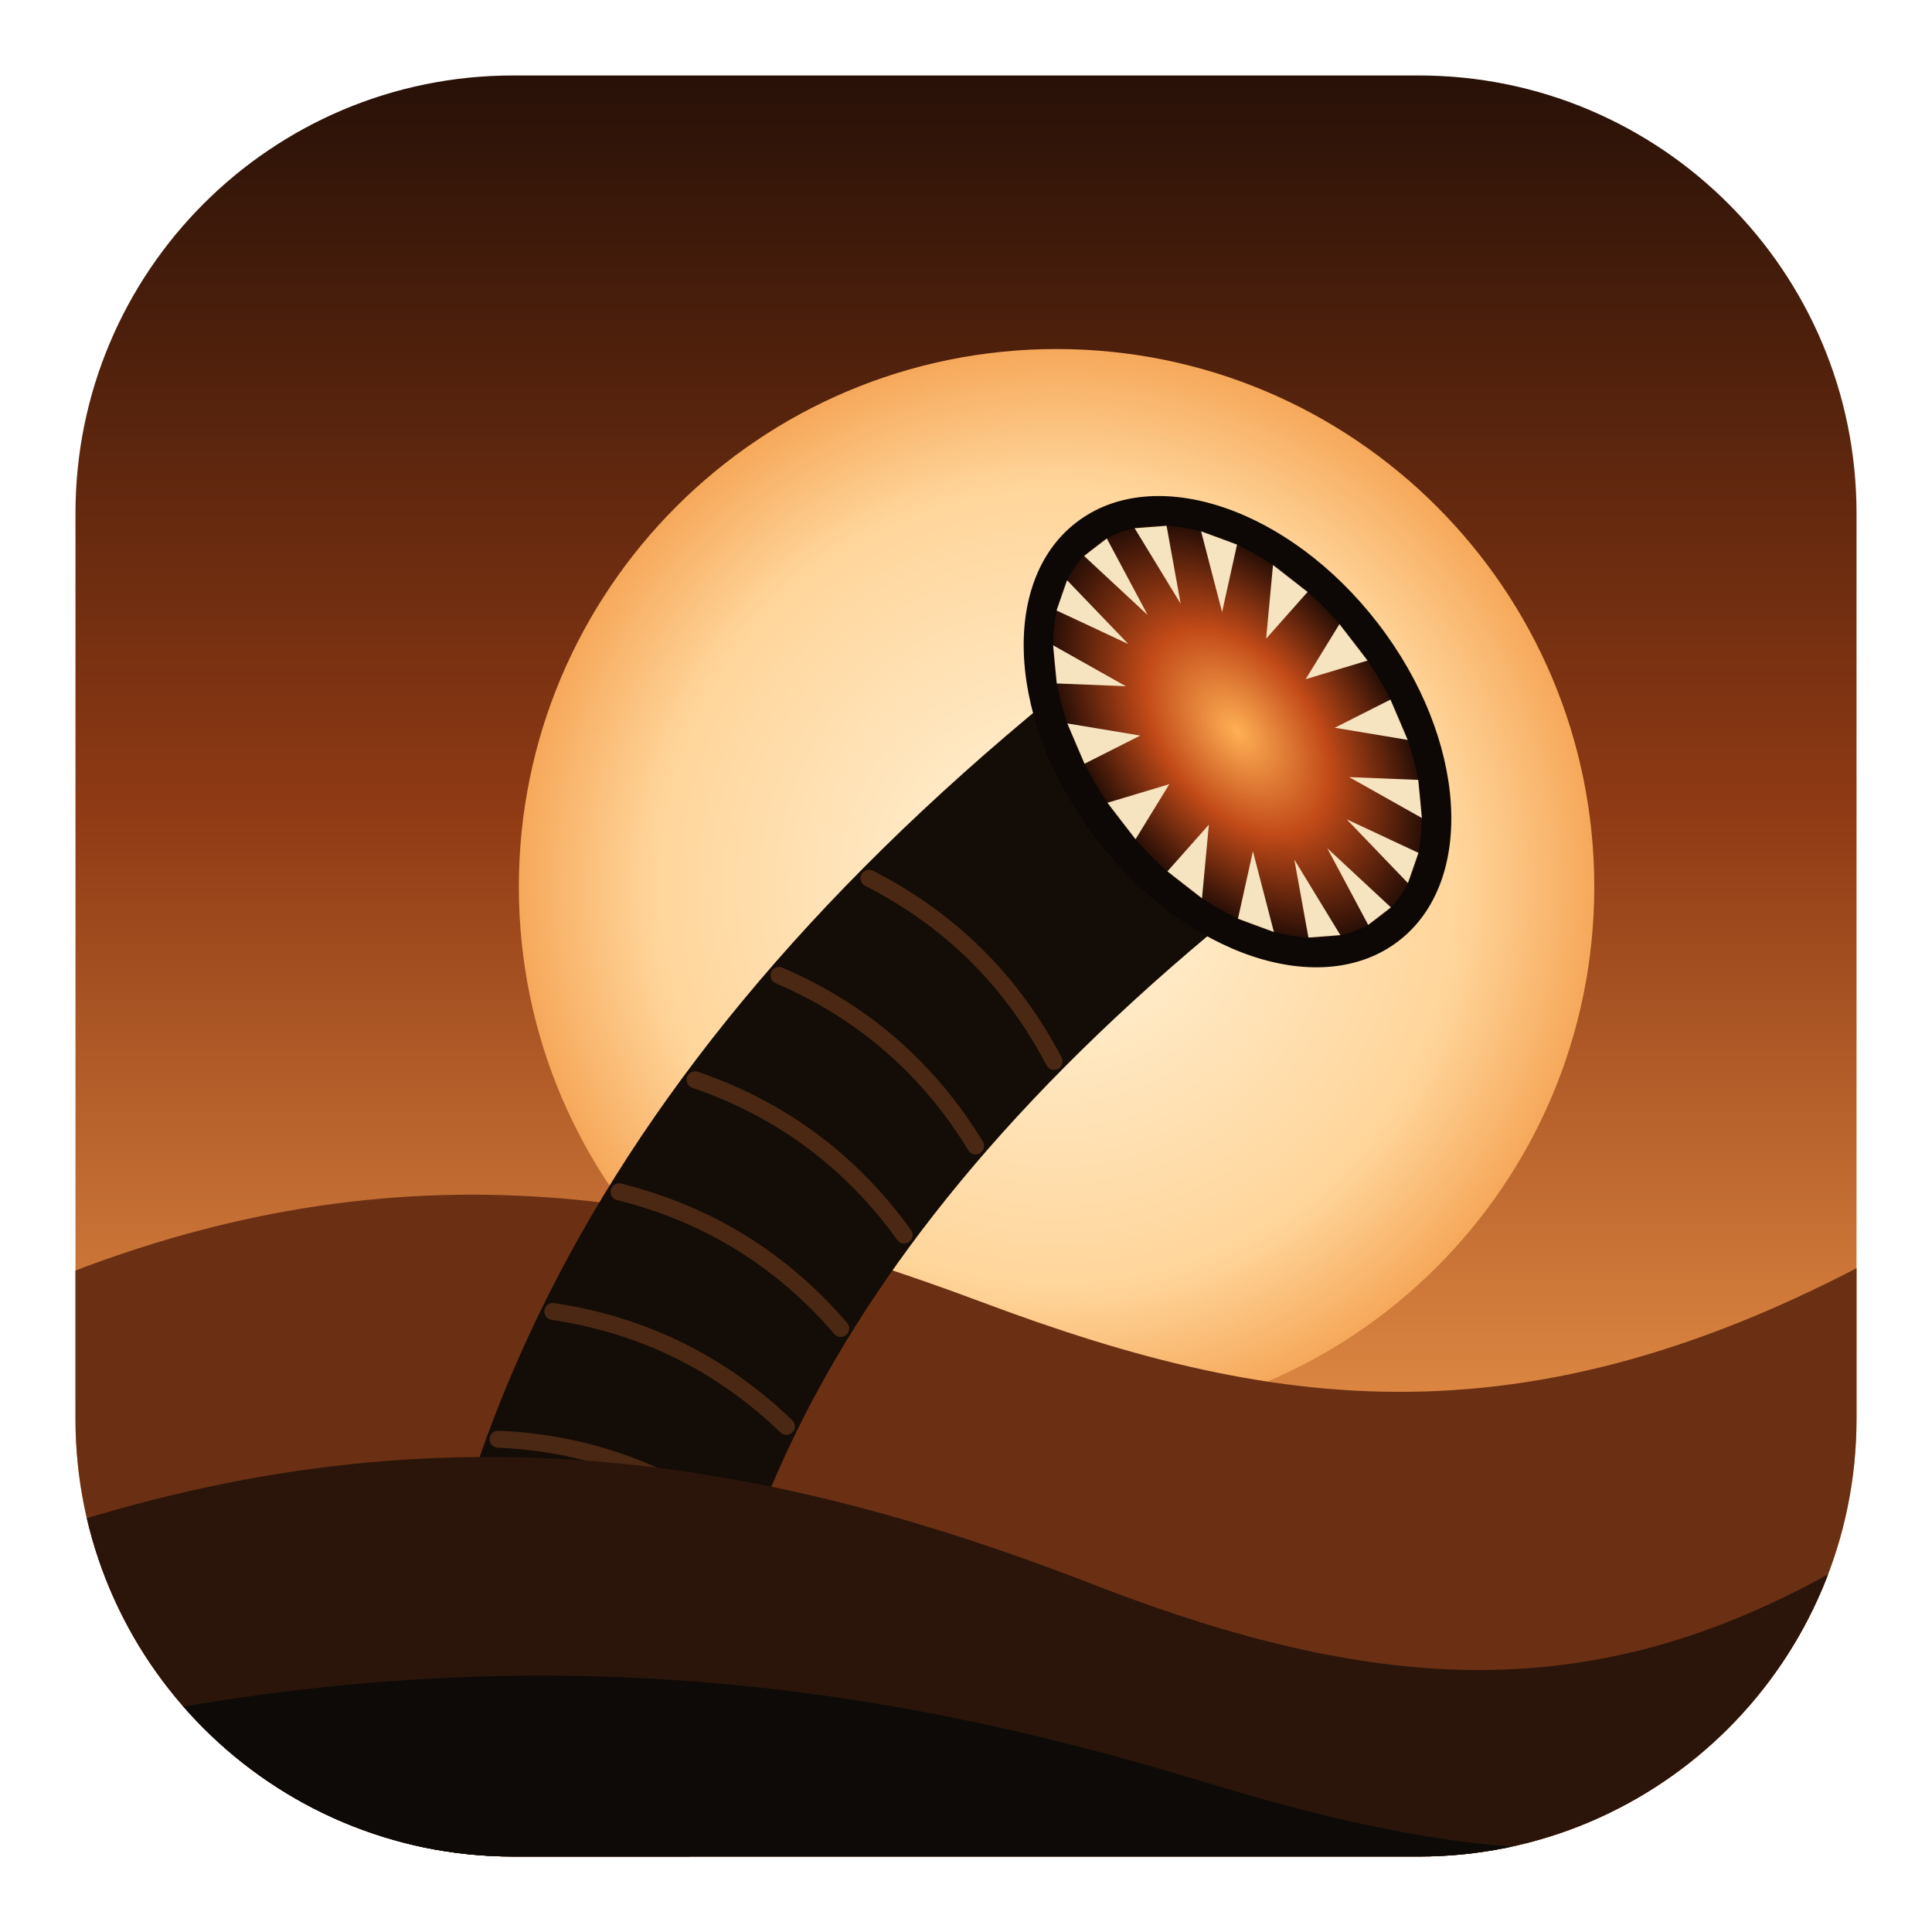
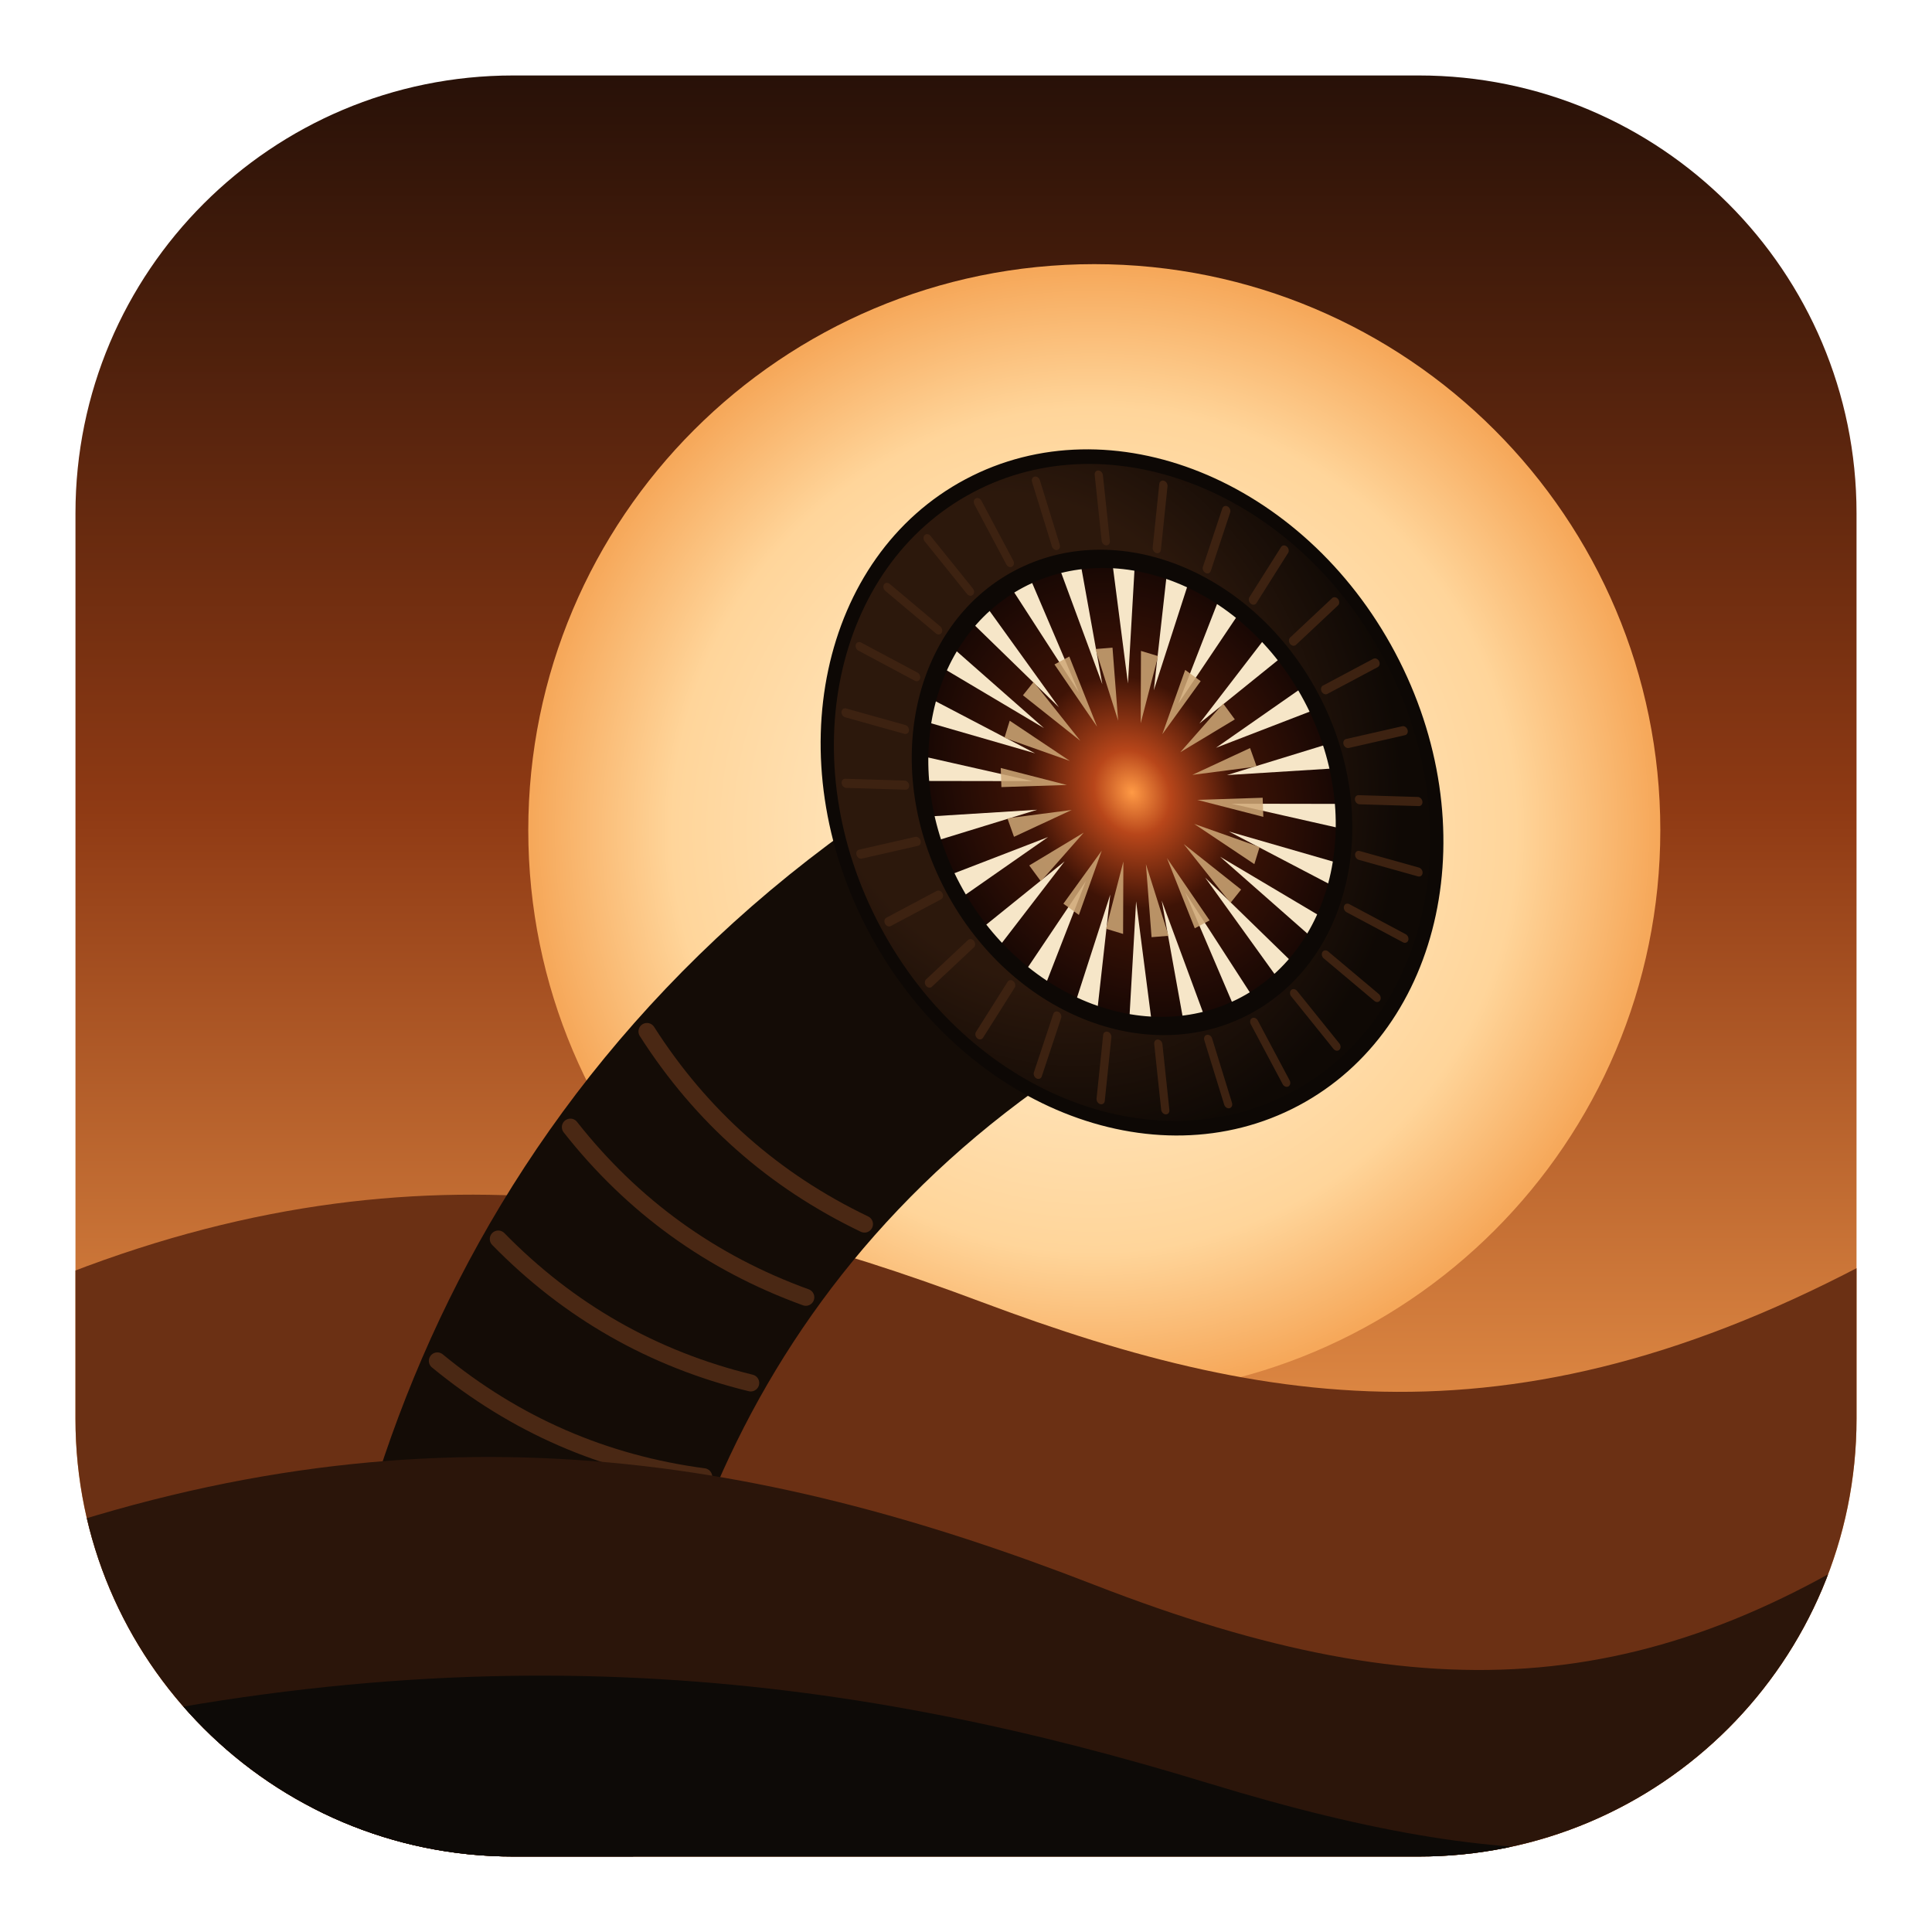
<svg xmlns="http://www.w3.org/2000/svg" width="1024" height="1024" viewBox="0 0 1024 1024">
  <defs>
    <linearGradient id="sky" x1="0" y1="0" x2="0" y2="1">
      <stop offset="0" stop-color="#1c0c06" />
      <stop offset="0.42" stop-color="#8f3a14" />
      <stop offset="0.8" stop-color="#f09a4e" />
    </linearGradient>
    <radialGradient id="sun" cx="50%" cy="50%" r="50%">
      <stop offset="0" stop-color="#fff4dc" />
      <stop offset="0.75" stop-color="#ffd59a" />
      <stop offset="1" stop-color="#f6a85a" />
    </radialGradient>
-     <radialGradient id="maw" cx="50%" cy="50%" r="50%">
-       <stop offset="0" stop-color="#ffb055" />
-       <stop offset="0.5" stop-color="#c24a18" />
-       <stop offset="1" stop-color="#2a0f06" />
+     <radialGradient id="throat" cx="600" cy="420" r="128" gradientUnits="userSpaceOnUse">
+       <stop offset="0" stop-color="#ff9a45" />
+       <stop offset="0.18" stop-color="#b8461a" />
+       <stop offset="0.5" stop-color="#3e1306" />
+       <stop offset="1" stop-color="#160704" />
+     </radialGradient>
+     <radialGradient id="lip" cx="560" cy="370" r="224" gradientUnits="userSpaceOnUse">
+       <stop offset="0.6" stop-color="#2c180c" />
+       <stop offset="1" stop-color="#0f0905" />
    </radialGradient>
    <clipPath id="c">
      <rect x="40" y="40" width="944" height="944" rx="232" />
    </clipPath>
+     <clipPath id="open">
+       <circle cx="600" cy="420" r="128" />
+     </clipPath>
  </defs>
  <g clip-path="url(#c)">
    <rect width="1024" height="1024" fill="url(#sky)" />
-     <circle cx="560" cy="470" r="285" fill="url(#sun)" />
+     <circle cx="580" cy="440" r="300" fill="url(#sun)" />
    <path d="M0 690 C200 600 360 630 520 690 S820 770 1024 650 V1024 H0Z" fill="#6b3014" />
-     <path d="M290 1010 C290 800 380 600 640 400" fill="none" stroke="#140c06" stroke-width="150" stroke-linecap="round" />
+     <path d="M250 1010 C250 820 330 600 560 470" fill="none" stroke="#140c06" stroke-width="170" />
    <g fill="none" stroke="#4a2814" stroke-width="9" stroke-linecap="round">
-       <path d="M393.5 810.5Q336.3 766.0 264.0 762.8" />
-       <path d="M416.8 756.0Q364.6 705.8 293.0 695.1" />
-       <path d="M445.6 704.1Q398.4 649.2 328.1 631.7" />
-       <path d="M479.2 654.6Q436.9 595.8 368.4 572.3" />
-       <path d="M517.1 607.4Q479.4 545.6 412.9 517.0" />
-       <path d="M558.7 562.6Q525.1 498.4 460.6 465.5" />
+       <path d="M353.9 833.8Q273.8 831.5 207.1 787.2" />
+       <path d="M373.0 782.7Q293.7 772.2 231.8 721.3" />
+       <path d="M397.9 733.0Q320.1 714.0 264.1 656.7" />
+       <path d="M427.1 687.6Q351.8 660.3 302.3 597.4" />
+       <path d="M458.2 648.8Q386.0 614.2 342.9 546.7" />
    </g>
-     <g transform="translate(655.9 387.8) rotate(-37.6)">
-       <ellipse rx="94" ry="140" fill="#0d0805" />
-       <ellipse rx="78" ry="124" fill="url(#maw)" />
-       <g fill="#f6e3c0">
-         <path d="M77.6 -12.2L77.6 12.2L45.6 0.0Z" />
-         <path d="M74.6 36.0L68.8 58.5L42.1 29.8Z" />
-         <path d="M60.3 78.7L49.5 95.9L32.2 55.2Z" />
-         <path d="M36.8 109.4L22.6 118.7L17.5 72.1Z" />
-         <path d="M7.6 123.4L-7.6 123.4L0.0 78.0Z" />
-         <path d="M-22.6 118.7L-36.8 109.4L-17.5 72.1Z" />
-         <path d="M-49.5 95.9L-60.3 78.7L-32.2 55.2Z" />
-         <path d="M-68.8 58.5L-74.6 36.0L-42.1 29.8Z" />
-         <path d="M-77.6 12.2L-77.6 -12.2L-45.6 0.0Z" />
-         <path d="M-74.6 -36.0L-68.8 -58.5L-42.1 -29.8Z" />
-         <path d="M-60.3 -78.7L-49.5 -95.9L-32.2 -55.2Z" />
-         <path d="M-36.8 -109.4L-22.6 -118.7L-17.5 -72.1Z" />
-         <path d="M-7.6 -123.4L7.6 -123.4L-0.0 -78.0Z" />
-         <path d="M22.6 -118.7L36.8 -109.4L17.5 -72.1Z" />
-         <path d="M49.5 -95.9L60.3 -78.7L32.2 -55.2Z" />
-         <path d="M68.8 -58.5L74.6 -36.0L42.1 -29.8Z" />
+     <g transform="translate(600 420) rotate(-28) scale(0.84 1) translate(-600 -420)">
+       <circle cx="600" cy="420" r="184" fill="url(#lip)" />
+       <g stroke="#3d2211" stroke-width="5" stroke-linecap="round">
+         <path d="M738.0 420.0L774.0 420.0" />
+         <path d="M734.5 450.7L769.6 458.7" />
+         <path d="M724.3 479.9L756.8 495.5" />
+         <path d="M707.9 506.0L736.0 528.5" />
+         <path d="M686.0 527.9L708.5 556.0" />
+         <path d="M659.9 544.3L675.5 576.8" />
+         <path d="M630.7 554.5L638.7 589.6" />
+         <path d="M600.0 558.0L600.0 594.0" />
+         <path d="M569.3 554.5L561.3 589.6" />
+         <path d="M540.1 544.3L524.5 576.8" />
+         <path d="M514.0 527.9L491.5 556.0" />
+         <path d="M492.1 506.0L464.0 528.5" />
+         <path d="M475.7 479.9L443.2 495.5" />
+         <path d="M465.5 450.7L430.4 458.7" />
+         <path d="M462.0 420.0L426.0 420.0" />
+         <path d="M465.5 389.3L430.4 381.3" />
+         <path d="M475.7 360.1L443.2 344.5" />
+         <path d="M492.1 334.0L464.0 311.5" />
+         <path d="M514.0 312.1L491.5 284.0" />
+         <path d="M540.1 295.7L524.5 263.2" />
+         <path d="M569.3 285.5L561.3 250.4" />
+         <path d="M600.0 282.0L600.0 246.0" />
+         <path d="M630.7 285.5L638.7 250.4" />
+         <path d="M659.9 295.7L675.5 263.2" />
+         <path d="M686.0 312.1L708.5 284.0" />
+         <path d="M707.9 334.0L736.0 311.5" />
+         <path d="M724.3 360.1L756.8 344.5" />
+         <path d="M734.5 389.3L769.6 381.3" />
      </g>
+       <circle cx="600" cy="420" r="184" fill="none" stroke="#0d0805" stroke-width="8" />
+       <circle cx="600" cy="420" r="128" fill="url(#throat)" />
+       <g clip-path="url(#open)">
+         <g fill="#f6e6c8">
+           <path d="M729.8 412.9L729.8 427.1L660.0 420.0Z" />
+           <path d="M727.2 446.7L723.5 460.5L658.0 435.5Z" />
+           <path d="M716.0 478.7L708.8 491.1L652.0 450.0Z" />
+           <path d="M696.8 506.7L686.7 516.8L642.4 462.4Z" />
+           <path d="M671.1 528.8L658.7 536.0L630.0 472.0Z" />
+           <path d="M640.5 543.5L626.7 547.2L615.5 478.0Z" />
+           <path d="M607.1 549.8L592.9 549.8L600.0 480.0Z" />
+           <path d="M573.3 547.2L559.5 543.5L584.5 478.0Z" />
+           <path d="M541.3 536.0L528.9 528.8L570.0 472.0Z" />
+           <path d="M513.3 516.8L503.2 506.7L557.6 462.4Z" />
+           <path d="M491.2 491.1L484.0 478.7L548.0 450.0Z" />
+           <path d="M476.5 460.5L472.8 446.7L542.0 435.5Z" />
+           <path d="M470.2 427.1L470.2 412.9L540.0 420.0Z" />
+           <path d="M472.8 393.3L476.5 379.5L542.0 404.5Z" />
+           <path d="M484.0 361.3L491.2 348.9L548.0 390.0Z" />
+           <path d="M503.2 333.3L513.3 323.2L557.6 377.6Z" />
+           <path d="M528.9 311.2L541.3 304.0L570.0 368.0Z" />
+           <path d="M559.5 296.5L573.3 292.8L584.5 362.0Z" />
+           <path d="M592.9 290.2L607.1 290.2L600.0 360.0Z" />
+           <path d="M626.7 292.8L640.5 296.5L615.5 362.0Z" />
+           <path d="M658.7 304.0L671.1 311.2L630.0 368.0Z" />
+           <path d="M686.7 323.2L696.8 333.3L642.4 377.6Z" />
+           <path d="M708.8 348.9L716.0 361.3L652.0 390.0Z" />
+           <path d="M723.5 379.5L727.2 393.3L658.0 404.5Z" />
+         </g>
+         <g fill="#cfa877" opacity="0.85">
+           <path d="M678.9 428.6L677.1 438.9L638.8 426.8Z" />
+           <path d="M671.2 455.0L665.9 464.1L634.1 439.7Z" />
+           <path d="M654.9 477.3L646.9 484.0L625.3 450.2Z" />
+           <path d="M632.0 492.6L622.1 496.2L613.5 457.0Z" />
+           <path d="M605.3 499.2L594.7 499.2L600.0 459.4Z" />
+           <path d="M577.9 496.2L568.0 492.6L586.5 457.0Z" />
+           <path d="M553.1 484.0L545.1 477.3L574.7 450.2Z" />
+           <path d="M534.1 464.1L528.8 455.0L565.9 439.7Z" />
+           <path d="M522.9 438.9L521.1 428.6L561.2 426.8Z" />
+           <path d="M521.1 411.4L522.9 401.1L561.2 413.2Z" />
+           <path d="M528.8 385.0L534.1 375.9L565.9 400.3Z" />
+           <path d="M545.1 362.7L553.1 356.0L574.7 389.8Z" />
+           <path d="M568.0 347.4L577.9 343.8L586.5 383.0Z" />
+           <path d="M594.7 340.8L605.3 340.8L600.0 380.6Z" />
+           <path d="M622.1 343.8L632.0 347.4L613.5 383.0Z" />
+           <path d="M646.9 356.0L654.9 362.7L625.3 389.8Z" />
+           <path d="M665.9 375.9L671.2 385.0L634.1 400.3Z" />
+           <path d="M677.1 401.1L678.9 411.4L638.8 413.2Z" />
+         </g>
+       </g>
+       <circle cx="600" cy="420" r="128" fill="none" stroke="#0d0805" stroke-width="10" />
    </g>
    <path d="M0 820 C220 740 400 770 580 840 S880 900 1024 800 V1024 H0Z" fill="#2b150a" />
    <path d="M0 925 C260 860 460 890 640 945 S900 985 1024 935 V1024 H0Z" fill="#0d0a07" />
  </g>
</svg>
